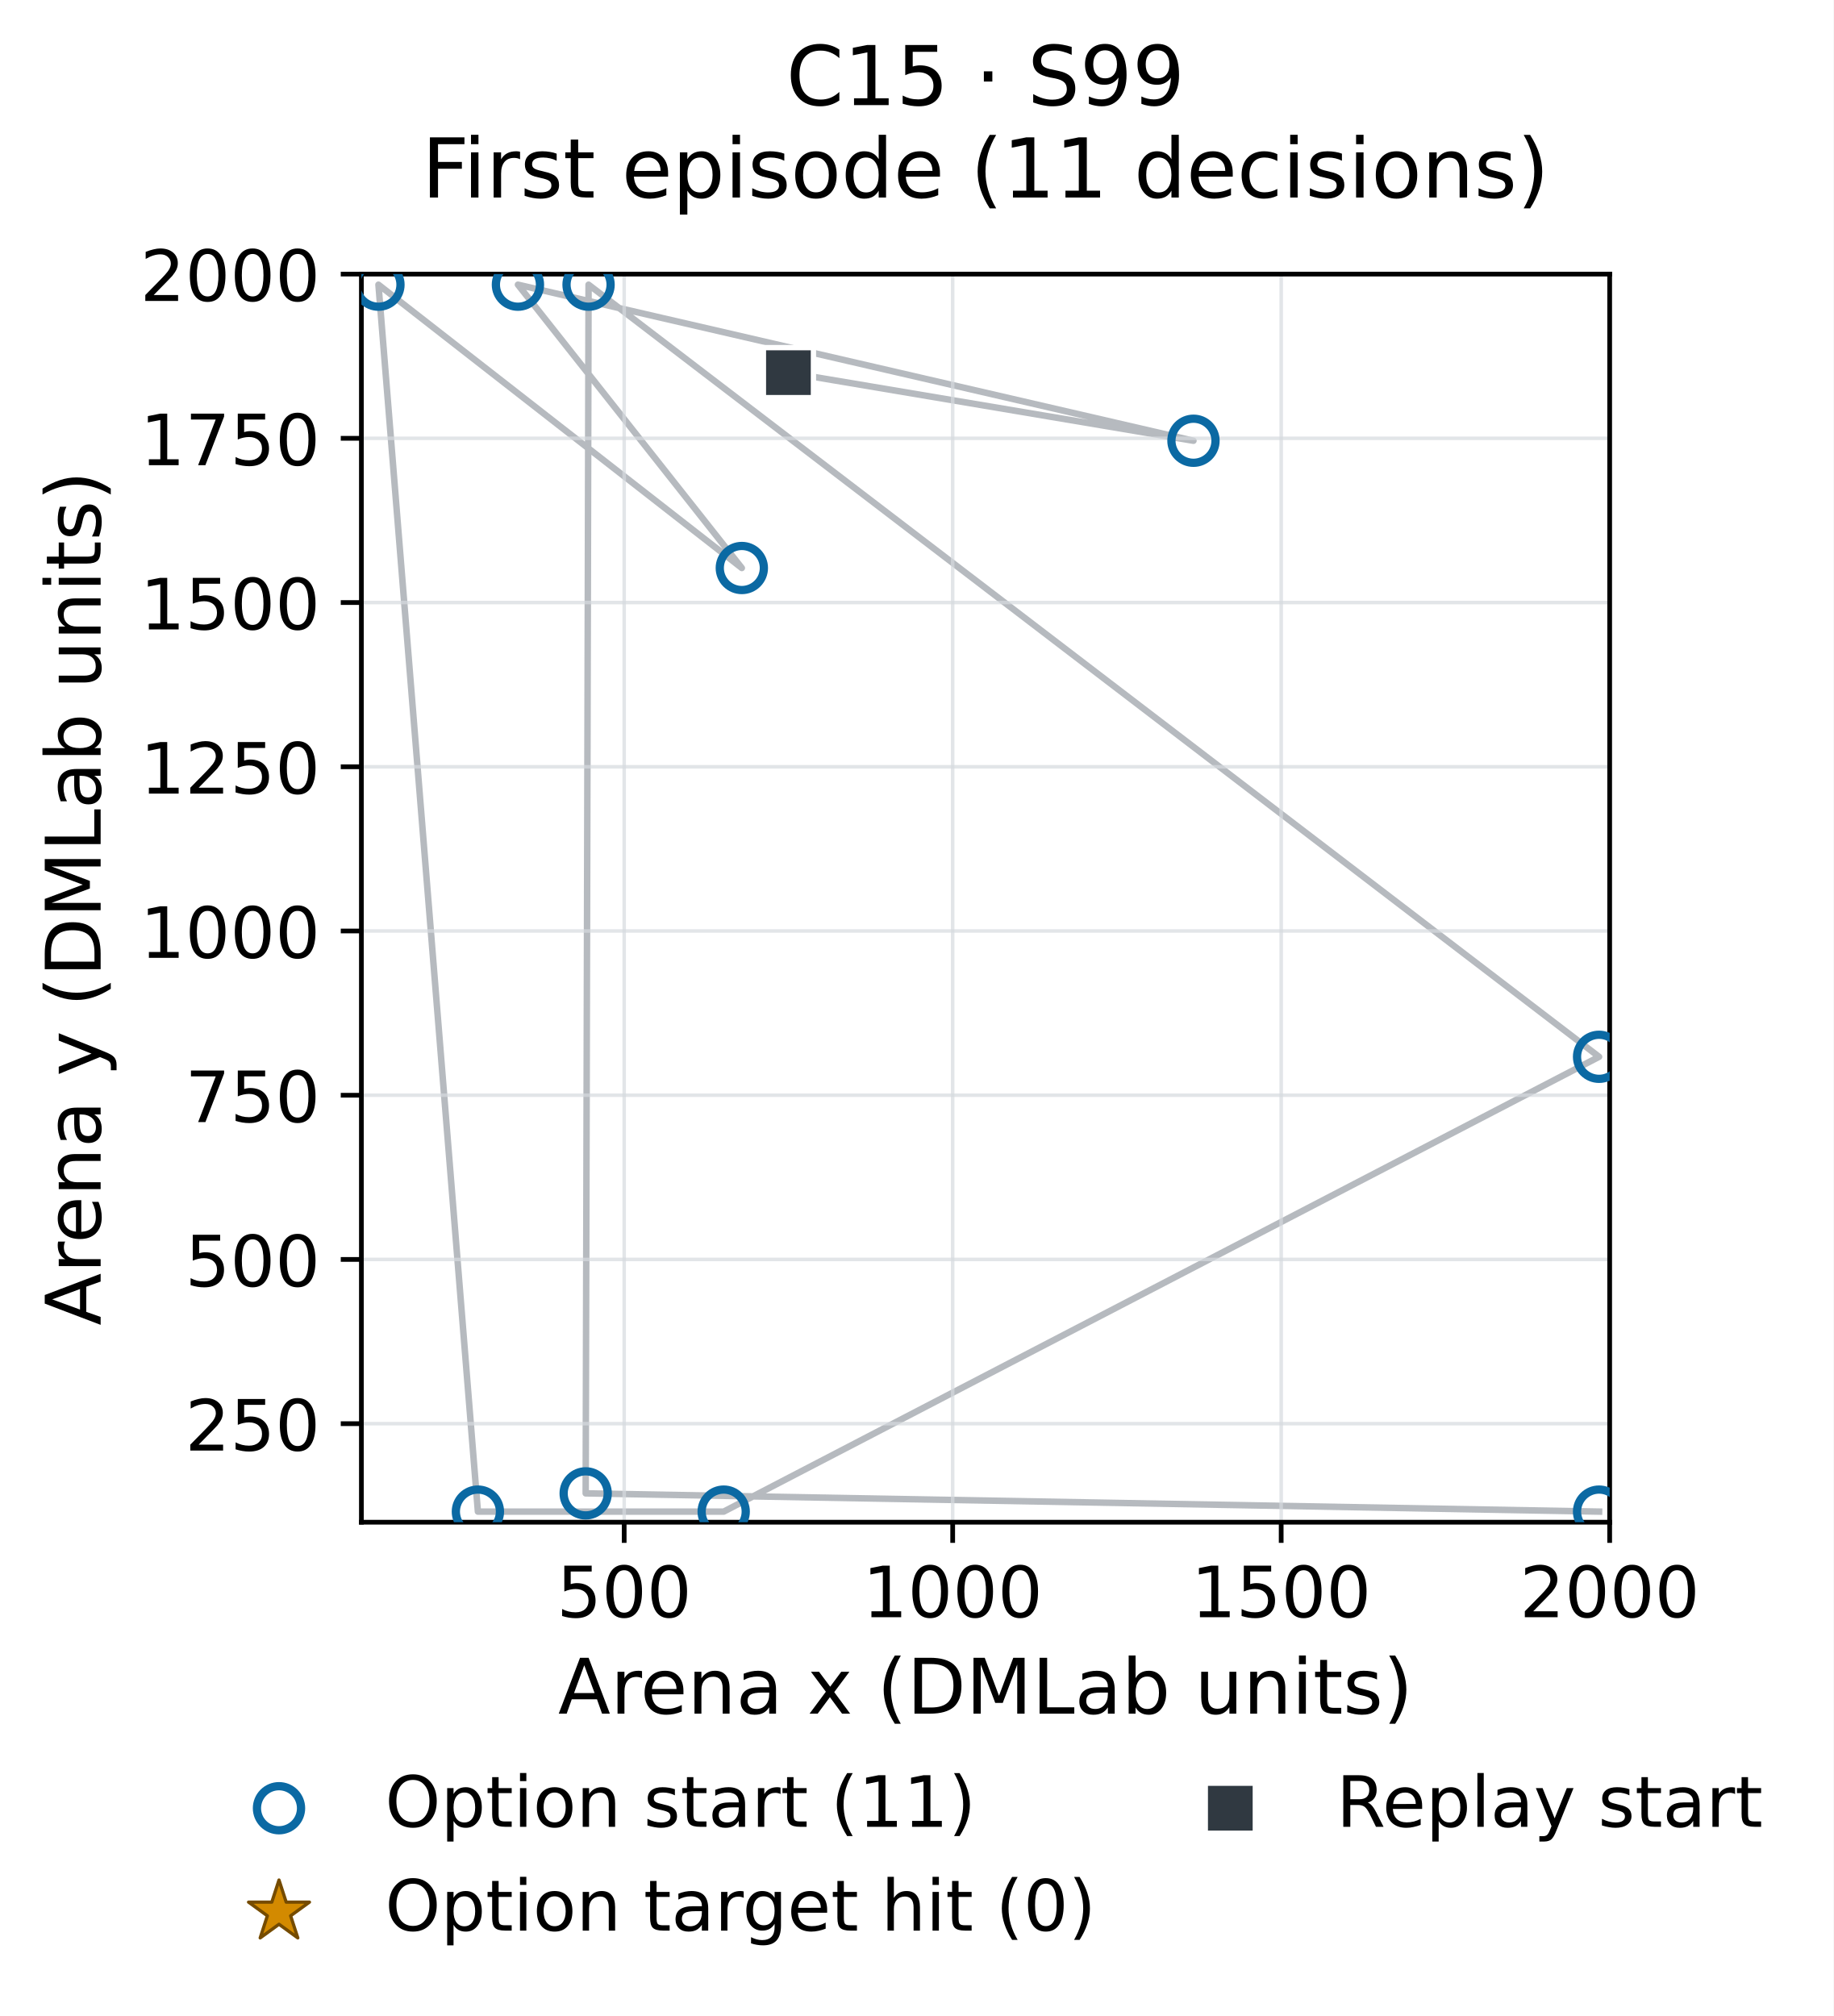
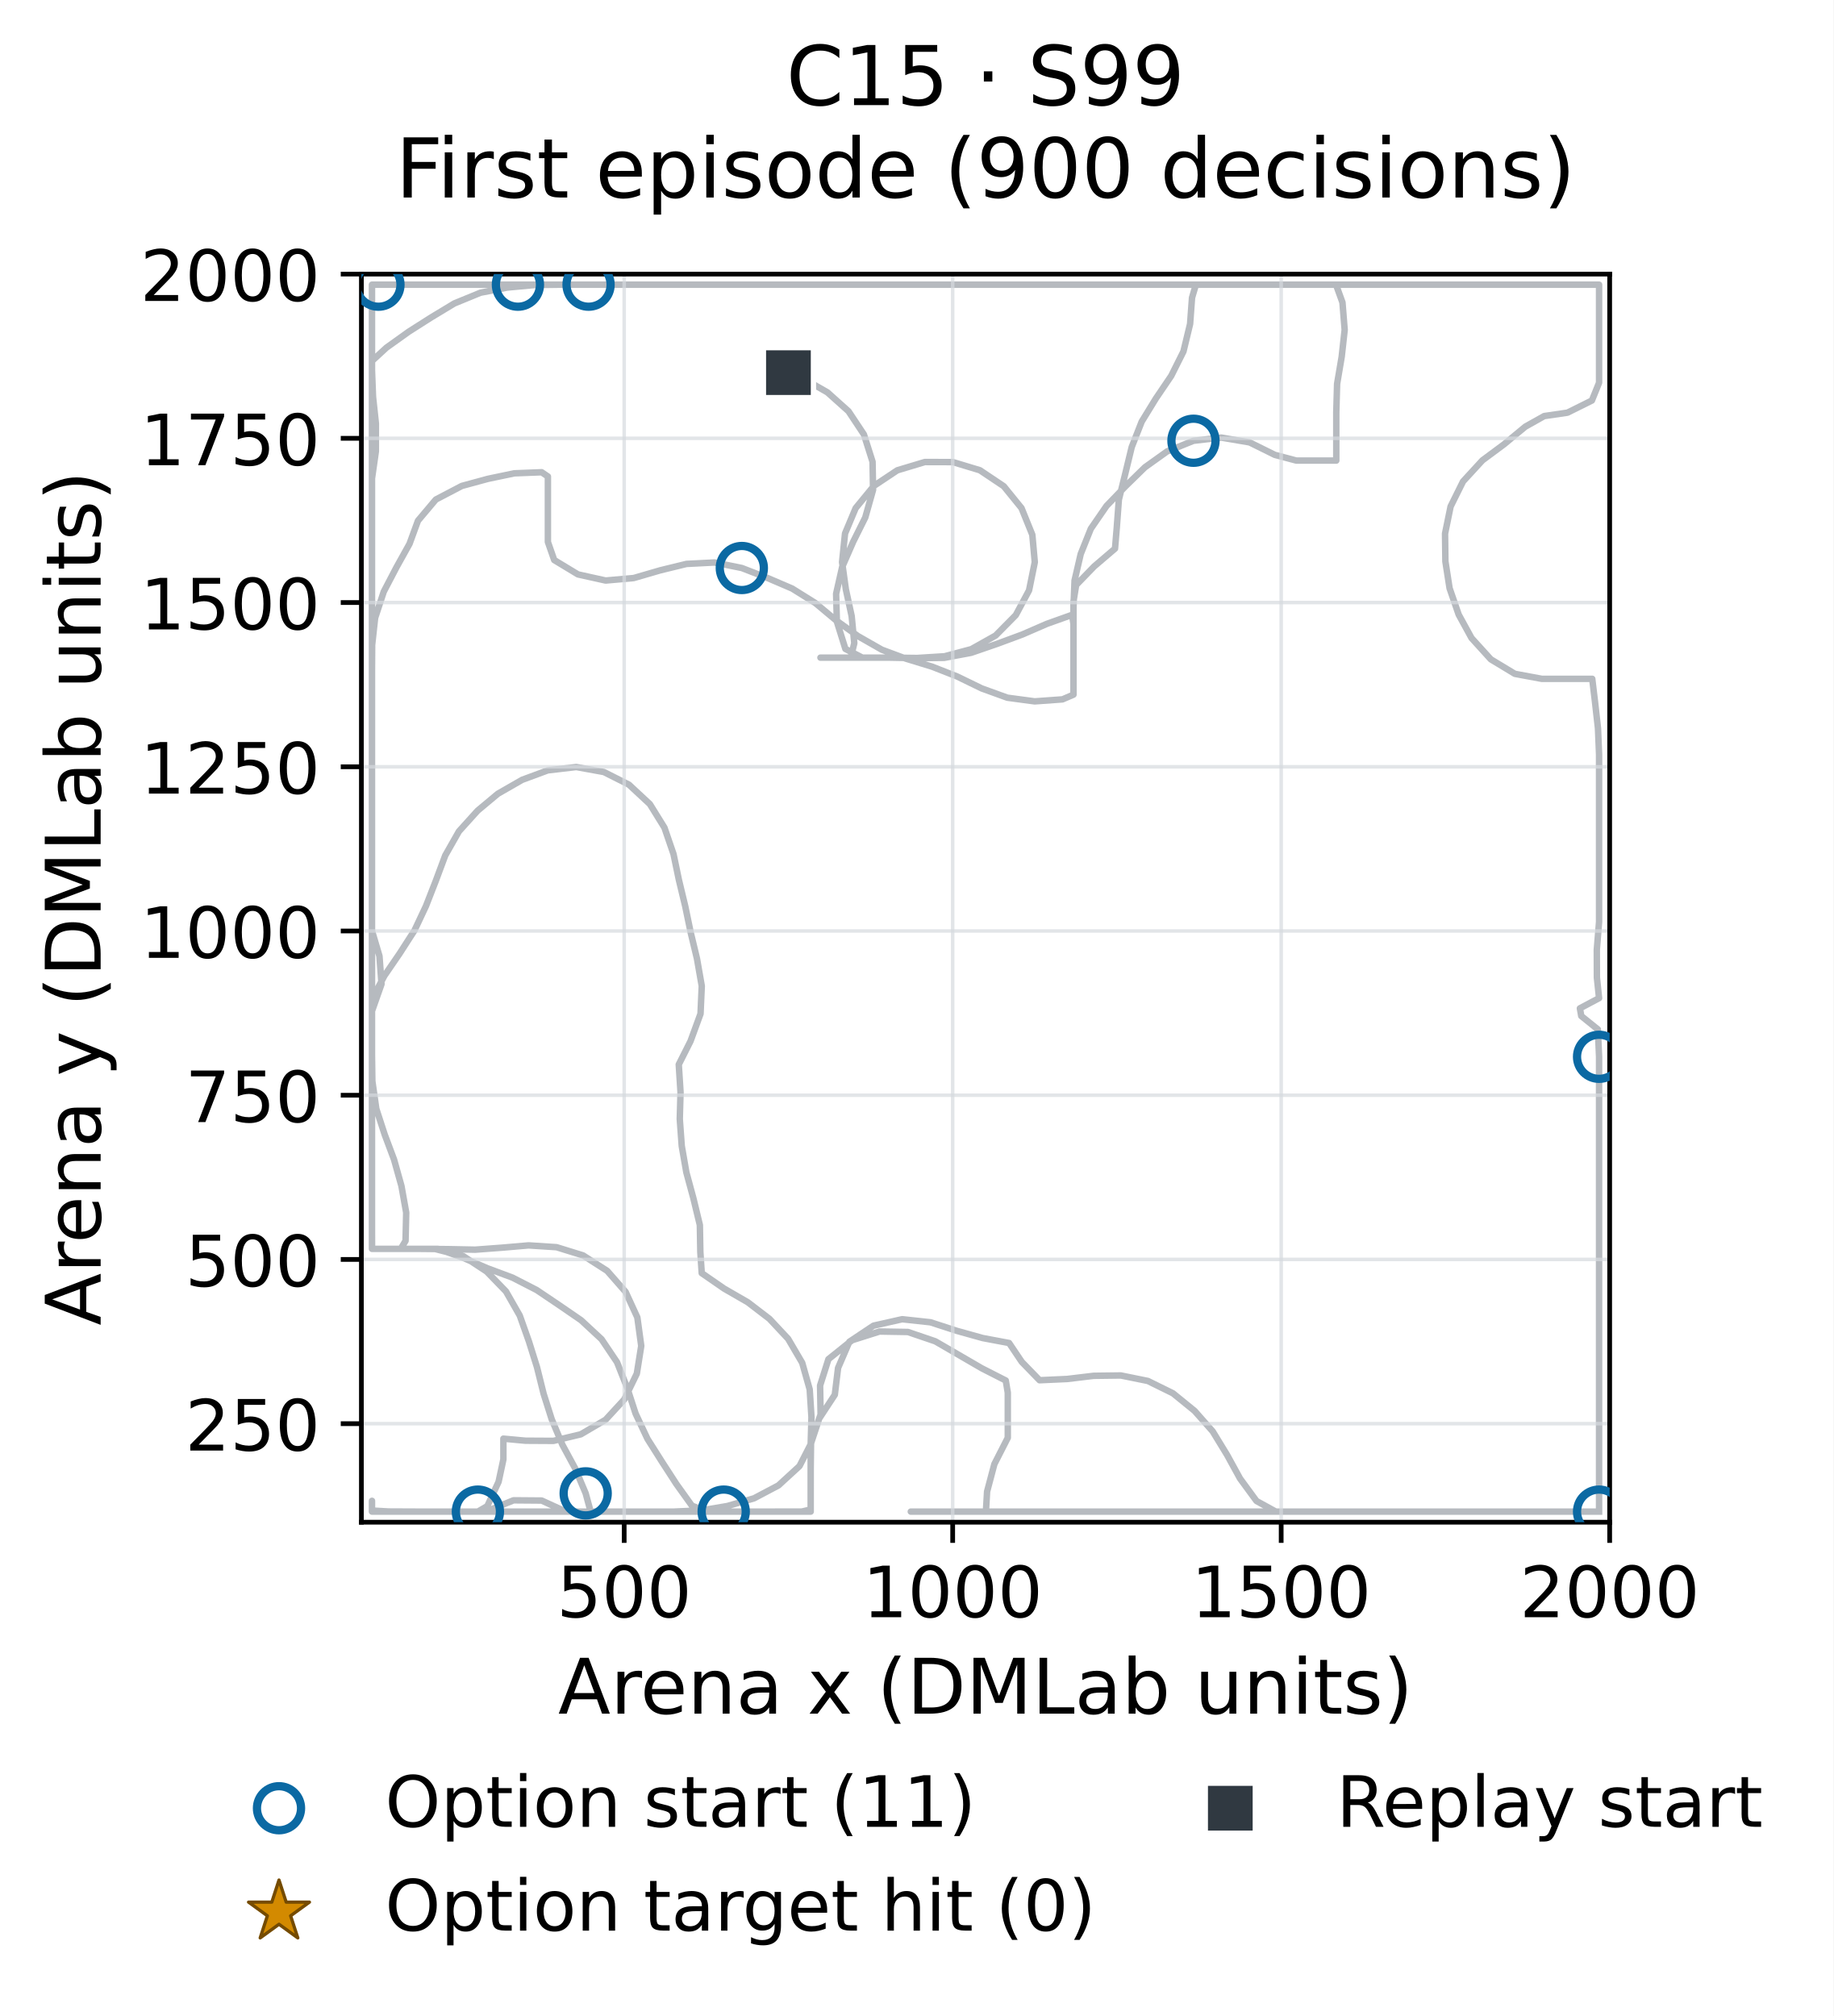
<svg xmlns="http://www.w3.org/2000/svg" xmlns:xlink="http://www.w3.org/1999/xlink" width="311.113pt" height="342.125pt" viewBox="0 0 311.113 342.125" version="1.1">
  <defs>
    <style type="text/css">*{stroke-linejoin: round; stroke-linecap: butt}</style>
  </defs>
  <g id="figure_1">
    <g id="patch_1">
      <path d="M 0 342.125 L 311.113 342.125 L 311.113 0 L 0 0 z " style="fill: #ffffff" />
    </g>
    <g id="axes_1">
      <g id="patch_2">
        <path d="M 61.322 258.326 L 273.132 258.326 L 273.132 46.515 L 61.322 46.515 z " style="fill: #ffffff" />
      </g>
      <g id="line2d_1">
-         <path d="M 133.783 63.237 L 202.511 74.798 L 87.884 48.312 L 125.875 96.393 L 64.215 48.312 L 81.091 256.528 L 122.798 256.528 L 271.335 179.344 L 99.869 48.312 L 99.38 253.431 L 271.335 256.528 " clip-path="url(#pdb0f85a950)" style="fill: none; stroke: #606973; stroke-opacity: 0.46; stroke-width: 1.1; stroke-linecap: square" />
+         <path d="M 133.783 63.237 L 136.246 64.197 L 140.412 66.594 L 143.974 69.789 L 146.588 73.729 L 148.058 78.367 L 148.143 83.127 L 146.82 87.821 L 144.781 91.917 L 142.904 96.214 L 141.874 100.766 L 142.001 105.484 L 143.448 110.124 L 146.33 111.605 L 151.049 111.605 L 155.601 111.663 L 160.292 111.371 L 164.814 110.166 L 168.941 107.85 L 172.36 104.39 L 174.612 100.191 L 175.586 95.405 L 175.167 90.757 L 173.332 86.224 L 170.321 82.516 L 166.265 79.799 L 161.701 78.42 L 156.93 78.407 L 152.254 79.814 L 148.286 82.459 L 145.189 86.234 L 143.387 90.534 L 142.885 95.399 L 143.523 99.999 L 144.511 104.545 L 144.957 109.141 L 144.361 111.605 L 142.523 111.605 L 140.674 111.605 L 139.223 111.605 L 139.216 111.605 L 140.209 111.605 L 142.358 111.605 L 146.027 111.605 L 150.945 111.605 L 155.533 111.693 L 160.209 111.641 L 164.79 110.78 L 169.203 109.26 L 173.471 107.679 L 177.639 105.868 L 181.919 104.34 L 182.151 105.885 L 182.151 107.346 L 182.151 107.044 L 182.151 105.912 L 182.151 103.074 L 182.333 98.521 L 183.376 94.023 L 185.094 89.729 L 187.762 85.855 L 190.931 82.567 L 194.265 79.309 L 198.041 76.606 L 202.511 74.798 L 207.226 74.258 L 212.032 75.075 L 216.307 77.19 L 219.968 78.161 L 222.83 78.161 L 224.127 78.161 L 224.113 78.161 L 224.333 78.161 L 225.367 78.161 L 226.743 78.161 L 226.743 78.161 L 226.743 78.161 L 226.743 78.161 L 226.743 78.161 L 226.743 78.06 L 226.743 77.202 L 226.743 74.525 L 226.743 69.992 L 226.882 65.146 L 227.662 60.534 L 228.167 55.979 L 227.791 51.325 L 226.699 48.312 L 225.312 48.312 L 222.566 48.312 L 218.835 48.312 L 215.464 48.312 L 212.868 48.312 L 209.667 48.312 L 205.341 48.312 L 200.85 48.312 L 196.804 48.312 L 192.986 48.312 L 188.343 48.312 L 183.708 48.312 L 179.924 48.312 L 177.146 48.312 L 174.462 48.312 L 175.513 48.312 L 176.683 48.312 L 175.181 48.312 L 171.631 48.312 L 166.545 48.312 L 161.486 48.312 L 156.587 48.312 L 151.759 48.312 L 146.701 48.312 L 141.799 48.312 L 136.975 48.312 L 131.8 48.312 L 126.486 48.312 L 121.441 48.312 L 117.55 48.312 L 115.346 48.312 L 114.926 48.312 L 114.9 48.312 L 114.412 48.312 L 112.363 48.312 L 108.336 48.312 L 103.312 48.312 L 98.522 48.312 L 96.074 48.312 L 92.903 48.312 L 87.884 48.312 L 83.01 48.312 L 79.107 48.312 L 76.951 48.312 L 76.854 48.312 L 77.837 48.312 L 78.293 48.312 L 77.837 48.312 L 75.831 48.312 L 71.822 48.312 L 66.797 48.312 L 63.119 48.312 L 63.119 48.312 L 63.119 48.312 L 64.237 48.312 L 63.119 48.312 L 63.119 48.322 L 63.119 48.552 L 63.119 49.991 L 63.119 53.078 L 63.119 57.369 L 63.119 62.26 L 63.119 66.957 L 63.119 71.568 L 63.119 76.291 L 63.119 80.881 L 63.119 85.413 L 63.119 90.132 L 63.119 95.118 L 63.119 100.596 L 63.119 105.34 L 63.119 108.796 L 63.119 110.7 L 63.119 111.397 L 63.119 111.354 L 63.119 111.58 L 63.119 112.66 L 63.119 114.877 L 63.119 118.692 L 63.119 123.502 L 63.119 128.486 L 63.119 133.554 L 63.119 138.537 L 63.119 143.948 L 63.119 148.785 L 63.119 153.891 L 63.119 159.182 L 63.119 164.595 L 63.119 169.964 L 63.119 174.735 L 63.119 178.545 L 63.119 181.37 L 63.119 182.691 L 63.119 182.49 L 63.119 182.015 L 63.119 181.324 L 63.119 180.383 L 63.119 178.882 L 63.119 175.96 L 63.119 171.582 L 64.738 166.992 L 64.389 162.261 L 63.119 157.974 L 63.119 153.276 L 63.119 148.526 L 63.119 143.286 L 63.119 137.914 L 63.119 133.197 L 63.119 128.507 L 63.119 123.758 L 63.119 118.7 L 63.119 113.986 L 63.145 109.443 L 63.648 104.864 L 65.115 100.41 L 67.276 96.269 L 69.489 92.292 L 70.921 88.37 L 73.953 84.773 L 78.364 82.465 L 82.797 81.26 L 87.262 80.325 L 91.912 80.143 L 92.968 80.863 L 92.968 82.703 L 92.968 85.56 L 92.968 88.001 L 92.968 89.642 L 92.968 91.977 L 94.041 95.043 L 98.066 97.477 L 102.761 98.519 L 107.531 98.097 L 112.034 96.785 L 116.481 95.7 L 121.248 95.459 L 125.875 96.393 L 130.234 98.085 L 134.419 99.881 L 138.357 102.342 L 141.851 105.267 L 145.581 107.948 L 149.627 110.255 L 153.642 111.751 L 158.154 113.134 L 162.406 114.8 L 166.591 116.833 L 170.925 118.402 L 175.57 119.026 L 180.282 118.686 L 182.151 117.882 L 182.151 116.253 L 182.151 113.157 L 182.151 108.854 L 182.151 104.974 L 182.151 102.054 L 182.6 99.286 L 185.661 96.125 L 189.198 93.102 L 189.5 89.497 L 189.85 84.796 L 190.938 80.382 L 192.036 75.86 L 193.729 71.547 L 196.13 67.63 L 198.741 63.779 L 200.81 59.644 L 201.939 54.971 L 202.265 50.526 L 202.92 48.312 L 204.294 48.312 L 205.112 48.312 L 204.657 48.312 L 206.406 48.312 L 207.314 48.312 L 205.972 48.312 L 203.164 48.312 L 199.135 48.312 L 194.284 48.312 L 189.496 48.312 L 184.873 48.312 L 179.935 48.312 L 174.623 48.312 L 169.181 48.312 L 164.212 48.312 L 160.277 48.312 L 158.109 48.312 L 157.714 48.312 L 158.069 48.312 L 159.152 48.312 L 159.696 48.312 L 159.239 48.312 L 157.155 48.312 L 153.453 48.312 L 148.606 48.312 L 143.818 48.312 L 139.268 48.319 L 136.112 48.312 L 132.103 48.312 L 127.163 48.312 L 121.852 48.312 L 116.686 48.312 L 116.024 48.312 L 116.213 48.312 L 116.037 48.312 L 115.579 48.312 L 113.565 48.312 L 109.661 48.312 L 104.782 48.312 L 99.956 48.312 L 94.526 48.312 L 89.21 48.312 L 84.13 48.312 L 79.956 48.312 L 76.525 48.312 L 74.508 48.312 L 74.425 48.312 L 76.105 48.312 L 79.214 48.312 L 82.153 48.312 L 84.393 48.312 L 86.733 48.312 L 88.023 48.312 L 87.675 48.312 L 86.279 48.312 L 84.592 48.312 L 82.003 48.312 L 78.714 48.312 L 74.64 48.312 L 71.225 48.312 L 68.568 48.312 L 65.86 48.312 L 64.215 48.312 L 63.86 48.312 L 63.428 48.312 L 65.302 48.312 L 66.044 48.312 L 63.364 48.312 L 63.119 48.312 L 63.119 48.321 L 63.119 48.312 L 63.119 48.364 L 63.119 48.611 L 63.119 49.974 L 63.119 53.382 L 63.119 58.105 L 63.119 62.802 L 63.295 67.358 L 63.78 71.876 L 63.775 76.595 L 63.119 81.199 L 63.119 86.284 L 63.119 91.389 L 63.119 96.683 L 63.119 102.052 L 63.119 107.325 L 63.119 112.74 L 63.119 117.695 L 63.119 122.8 L 63.119 128.144 L 63.119 133.292 L 63.119 138.104 L 63.119 142.542 L 63.119 146.427 L 63.119 150.878 L 63.119 156.219 L 63.119 161.511 L 63.119 166.58 L 63.119 171.303 L 63.119 176.136 L 63.119 181.128 L 63.119 186.418 L 63.119 191.801 L 63.119 196.572 L 63.119 200.044 L 63.119 201.609 L 63.119 201.501 L 63.119 200.721 L 63.119 198.455 L 63.119 195.402 L 63.119 195.492 L 63.119 195.782 L 63.119 194.975 L 63.119 193.002 L 63.119 191.464 L 63.119 191.424 L 63.119 192.083 L 63.119 192.68 L 63.119 194.399 L 63.119 197.878 L 63.119 202.563 L 63.119 207.548 L 63.119 211.936 L 63.119 211.936 L 63.119 211.936 L 63.171 211.936 L 63.119 211.936 L 63.119 211.936 L 63.119 211.936 L 63.119 211.936 L 63.119 211.936 L 63.119 211.936 L 63.232 211.936 L 64.132 211.936 L 66.857 211.936 L 71.303 211.936 L 76.076 211.985 L 80.622 212.076 L 85.27 211.73 L 89.698 211.348 L 94.436 211.655 L 98.932 213.048 L 103.02 215.662 L 106.158 219.243 L 108.145 223.573 L 108.807 228.406 L 108.057 233.114 L 105.922 237.503 L 102.766 240.933 L 98.554 243.41 L 93.912 244.522 L 89.162 244.495 L 85.415 244.146 L 85.415 244.376 L 85.415 245.456 L 85.415 247.668 L 84.601 251.465 L 82.693 255.592 L 81.091 256.528 L 80.659 256.528 L 81.482 256.528 L 83.956 256.528 L 87.546 256.528 L 92.418 256.528 L 97.588 256.528 L 102.978 256.528 L 107.921 256.528 L 113.213 256.528 L 118.735 256.528 L 124.303 256.528 L 129.822 256.528 L 134.819 256.528 L 137.559 256.528 L 137.559 256.528 L 137.559 256.528 L 137.559 256.528 L 137.559 256.528 L 137.559 256.482 L 137.559 256.005 L 137.559 253.877 L 137.56 249.913 L 137.56 245.034 L 137.691 240.488 L 137.39 235.787 L 136.12 231.28 L 133.727 227.199 L 130.564 223.815 L 126.891 221.002 L 122.854 218.671 L 119.073 216.059 L 118.833 212.447 L 118.753 207.898 L 117.653 203.349 L 116.462 198.96 L 115.68 194.477 L 115.345 189.9 L 115.474 185.353 L 115.173 180.652 L 117.168 176.693 L 118.868 172.038 L 119.077 167.329 L 118.26 162.67 L 117.198 158.252 L 116.273 153.803 L 115.186 149.281 L 114.281 144.937 L 112.744 140.459 L 110.268 136.461 L 106.719 133.158 L 102.472 131.017 L 97.785 130.168 L 92.943 130.732 L 88.593 132.342 L 84.481 134.703 L 81.036 137.58 L 77.872 141.086 L 75.554 145.168 L 73.923 149.545 L 72.274 153.769 L 70.327 157.908 L 67.794 161.843 L 65.224 165.594 L 63.119 169.578 L 63.119 174.166 L 63.119 178.935 L 63.18 183.478 L 63.849 188.162 L 65.269 192.526 L 66.862 196.784 L 68.118 201.269 L 68.926 205.788 L 68.814 210.574 L 68.001 211.936 L 67.438 211.936 L 67.418 211.936 L 67.917 211.936 L 69.457 211.936 L 71.303 211.936 L 74.303 211.936 L 78.422 213.392 L 82.7 215.229 L 86.958 216.816 L 91.067 218.924 L 94.843 221.467 L 98.594 224.041 L 102.071 227.268 L 104.698 231.174 L 106.442 235.571 L 107.848 239.891 L 109.859 244.171 L 112.291 248.017 L 114.762 251.836 L 117.408 255.529 L 120.006 256.528 L 122.798 256.528 L 124.515 256.528 L 124.495 256.528 L 123.567 256.528 L 122.462 256.528 L 120.785 256.528 L 119.846 256.528 L 119.974 256.528 L 120.473 256.528 L 122.631 256.528 L 126.633 256.528 L 131.509 256.528 L 136.056 256.519 L 137.559 256.174 L 137.559 255.319 L 137.559 254.511 L 137.559 252.578 L 137.559 249.204 L 137.618 244.733 L 139.242 240.046 L 139.154 235.132 L 140.568 230.663 L 144.59 227.438 L 149.239 225.965 L 154.06 226.045 L 158.706 227.627 L 162.575 229.87 L 166.585 232.201 L 170.659 234.277 L 171.003 236.348 L 171.003 239.477 L 171.003 243.998 L 168.726 248.467 L 167.49 253.128 L 167.292 256.528 L 167.212 256.528 L 166.878 256.528 L 165.494 256.528 L 163.502 256.528 L 161.708 256.528 L 159.663 256.528 L 157.789 256.528 L 155.719 256.528 L 154.547 256.528 L 154.978 256.528 L 157.105 256.528 L 160.595 256.528 L 164.541 256.528 L 169.095 256.528 L 174.036 256.528 L 179.332 256.528 L 184.107 256.528 L 189.028 256.528 L 194.327 256.528 L 199.401 256.528 L 203.674 256.528 L 207.77 256.528 L 212.255 256.528 L 215.909 256.528 L 218.78 256.528 L 222.127 256.528 L 226.763 256.528 L 231.533 256.528 L 236.344 256.528 L 241.642 256.528 L 246.971 256.528 L 252.4 256.528 L 257.704 256.528 L 262.84 256.528 L 267.358 256.528 L 271.335 256.528 L 271.335 256.528 L 271.335 256.528 L 271.335 256.528 L 271.335 256.528 L 271.335 256.528 L 271.335 256.517 L 271.335 256.259 L 271.335 254.776 L 271.335 251.269 L 271.335 246.525 L 271.335 241.562 L 271.335 236.633 L 271.335 231.67 L 271.335 226.628 L 271.335 221.664 L 271.335 216.621 L 271.335 211.652 L 271.335 206.174 L 271.335 201.393 L 271.335 197.312 L 271.335 192.73 L 271.335 187.496 L 271.335 185.576 L 271.335 183.442 L 271.335 181.885 L 271.335 179.344 L 271.127 174.69 L 268.312 172.421 L 268.081 171.121 L 271.334 169.391 L 270.964 165.899 L 270.949 161.186 L 271.335 156.456 L 271.335 151.103 L 271.335 146.377 L 271.335 142.335 L 271.335 137.661 L 271.335 132.741 L 271.335 128.05 L 271.15 123.599 L 270.628 118.976 L 270.173 115.2 L 268.847 115.2 L 265.835 115.2 L 261.608 115.2 L 257.04 114.351 L 252.968 111.89 L 249.689 108.277 L 247.512 104.302 L 245.965 99.818 L 245.257 95.278 L 245.197 90.556 L 246.14 85.957 L 248.246 81.711 L 251.54 78.124 L 255.212 75.397 L 258.824 72.406 L 262.024 70.608 L 265.967 70.032 L 270.116 67.969 L 271.335 64.953 L 271.335 60.375 L 271.335 55.966 L 271.335 52.612 L 271.335 50.365 L 271.335 48.312 L 271.335 48.312 L 271.335 48.312 L 271.335 48.312 L 271.335 48.312 L 271.335 48.312 L 271.335 48.312 L 271.335 48.312 L 271.335 48.312 L 271.335 48.312 L 271.335 48.312 L 271.217 48.312 L 270.284 48.312 L 267.502 48.312 L 262.901 48.312 L 257.758 48.312 L 252.51 48.312 L 247.667 48.312 L 242.904 48.312 L 238.219 48.312 L 233.076 48.312 L 227.786 48.312 L 223.35 48.312 L 219.706 48.312 L 216.228 48.312 L 213.347 48.312 L 211.268 48.312 L 209.958 48.312 L 208.368 48.312 L 206.497 48.312 L 204.195 48.312 L 200.723 48.312 L 195.88 48.312 L 191.227 48.312 L 186.433 48.312 L 181.287 48.312 L 175.893 48.312 L 171.473 48.312 L 168.564 48.312 L 166.829 48.312 L 165.385 48.312 L 164.496 48.312 L 162.925 48.312 L 159.701 48.312 L 155.073 48.312 L 150.419 48.312 L 145.758 48.312 L 141.206 48.312 L 136.412 48.312 L 131.681 48.312 L 126.416 48.312 L 121.139 48.312 L 116.307 48.312 L 112.22 48.312 L 108.813 48.312 L 104.748 48.312 L 99.869 48.312 L 95.106 48.312 L 90.67 48.37 L 86.033 48.803 L 81.526 49.674 L 77.098 51.492 L 73.194 53.849 L 69.353 56.292 L 65.572 59 L 63.119 61.262 L 63.119 62.748 L 63.119 62.868 L 63.119 62.566 L 63.119 60.921 L 63.119 57.356 L 63.119 52.417 L 63.119 48.312 L 63.119 48.312 L 63.199 48.312 L 63.119 48.366 L 63.119 48.88 L 63.119 50.722 L 63.119 53.469 L 63.119 53.101 L 63.119 53.16 L 63.119 56.21 L 63.119 61.108 L 63.119 66.287 L 63.119 71.164 L 63.119 75.967 L 63.119 81.261 L 63.119 86.344 L 63.119 90.627 L 63.119 94.221 L 63.119 96.323 L 63.119 96.497 L 63.119 94.971 L 63.119 91.6 L 63.119 87.429 L 63.119 83.153 L 63.119 79.818 L 63.119 78.111 L 63.119 78.375 L 63.119 80.404 L 63.119 84.237 L 63.119 89.005 L 63.119 94.432 L 63.119 99.738 L 63.119 105.035 L 63.119 110.392 L 63.119 115.737 L 63.119 121.146 L 63.119 126.442 L 63.119 131.867 L 63.119 137.161 L 63.119 142.352 L 63.119 146.626 L 63.119 150.474 L 63.119 153.881 L 63.119 156.18 L 63.119 158.042 L 63.119 159.959 L 63.119 159.103 L 63.119 158.635 L 63.119 156.868 L 63.119 156.305 L 63.119 159.115 L 63.119 163.817 L 63.119 168.318 L 63.119 173.231 L 63.119 178.524 L 63.119 184.002 L 63.119 189.057 L 63.119 193.608 L 63.119 198.606 L 63.119 203.769 L 63.119 208.646 L 63.13 211.936 L 63.4 211.936 L 64.183 211.936 L 64.338 211.936 L 64.306 211.936 L 64.575 211.936 L 66.13 211.936 L 69.334 211.936 L 73.736 211.936 L 78.621 213.183 L 82.596 215.797 L 85.851 219.155 L 88.194 223.262 L 89.756 227.672 L 91.117 232.016 L 92.24 236.53 L 93.615 240.861 L 95.431 245.188 L 97.593 249.188 L 99.38 253.431 L 100.221 256.528 L 99.652 256.528 L 97.621 256.528 L 94.442 256.528 L 89.802 256.528 L 84.825 256.528 L 79.977 256.528 L 75.203 256.528 L 70.466 256.528 L 65.922 256.509 L 63.119 256.345 L 63.119 256.026 L 63.119 255.066 L 63.119 254.699 L 63.119 255.213 L 63.119 256.528 L 63.119 256.528 L 63.119 256.528 L 63.119 256.528 L 63.119 256.528 L 63.119 256.528 L 63.119 256.528 L 63.119 256.528 L 63.119 256.528 L 63.119 256.528 L 63.119 256.528 L 63.119 256.528 L 63.119 256.528 L 63.132 256.528 L 63.402 256.528 L 64.91 256.528 L 68.169 256.528 L 72.467 256.528 L 77.466 256.528 L 82.424 256.528 L 87.133 254.611 L 91.911 254.649 L 96.011 256.528 L 95.942 256.528 L 95.744 256.528 L 97.859 256.528 L 100.747 256.528 L 104.814 256.528 L 109.79 256.528 L 114.37 256.528 L 119.037 256.319 L 123.43 255.578 L 127.95 254.271 L 132.089 252.082 L 135.657 248.808 L 137.559 245.098 L 139.012 240.72 L 141.651 236.696 L 142.204 232.15 L 144.119 227.706 L 148.211 224.975 L 153.087 223.878 L 157.883 224.398 L 162.349 225.847 L 166.755 227.077 L 171.224 227.914 L 173.374 231.114 L 176.397 234.232 L 181.064 234.022 L 185.575 233.481 L 190.184 233.422 L 194.779 234.357 L 199.028 236.448 L 202.705 239.44 L 205.771 242.907 L 208.22 246.92 L 210.406 250.905 L 213.207 254.728 L 216.478 256.528 L 220.478 256.528 L 224.605 256.528 L 227.79 256.528 L 229.729 256.528 L 228.171 256.528 L 226.535 256.528 L 226.804 256.528 L 227.113 256.528 L 228.649 256.528 L 232.096 256.528 L 236.835 256.528 L 241.415 256.528 L 246.122 256.528 L 251.074 256.528 L 256.55 256.528 L 261.645 256.528 L 266.892 256.528 L 271.335 256.528 L 271.335 256.528 L 271.335 256.528 L 271.335 256.528 L 271.335 256.528 L 271.335 256.528 L 271.335 256.528 L 271.335 256.528 " clip-path="url(#pa8c54d5ec1)" style="fill: none; stroke: #606973; stroke-opacity: 0.46; stroke-width: 1.1; stroke-linecap: square" />
      </g>
      <g id="matplotlib.axis_1">
        <g id="xtick_1">
          <g id="line2d_2">
-             <path d="M 105.913 258.326 L 105.913 46.515 " clip-path="url(#pdb0f85a950)" style="fill: none; stroke: #d6dade; stroke-opacity: 0.7; stroke-width: 0.6; stroke-linecap: square" />
+             <path d="M 105.913 258.326 L 105.913 46.515 " clip-path="url(#pa8c54d5ec1)" style="fill: none; stroke: #d6dade; stroke-opacity: 0.7; stroke-width: 0.6; stroke-linecap: square" />
          </g>
          <g id="line2d_3">
            <defs>
-               <path id="m94ff7b8ac0" d="M 0 0 L 0 3.5 " style="stroke: #000000; stroke-width: 0.8" />
+               <path id="mad6ce3808f" d="M 0 0 L 0 3.5 " style="stroke: #000000; stroke-width: 0.8" />
            </defs>
            <g>
-               <use xlink:href="#m94ff7b8ac0" x="105.913" y="258.326" style="stroke: #000000; stroke-width: 0.8" />
+               <use xlink:href="#mad6ce3808f" x="105.913" y="258.326" style="stroke: #000000; stroke-width: 0.8" />
            </g>
          </g>
          <g id="text_1">
            <text style="font-size: 12px; font-family: 'DejaVu Sans'; text-anchor: middle" x="105.913" y="274.444" transform="rotate(-0 105.9133 274.4437)">500</text>
          </g>
        </g>
        <g id="xtick_2">
          <g id="line2d_4">
-             <path d="M 161.653 258.326 L 161.653 46.515 " clip-path="url(#pdb0f85a950)" style="fill: none; stroke: #d6dade; stroke-opacity: 0.7; stroke-width: 0.6; stroke-linecap: square" />
+             <path d="M 161.653 258.326 L 161.653 46.515 " clip-path="url(#pa8c54d5ec1)" style="fill: none; stroke: #d6dade; stroke-opacity: 0.7; stroke-width: 0.6; stroke-linecap: square" />
          </g>
          <g id="line2d_5">
            <g>
-               <use xlink:href="#m94ff7b8ac0" x="161.653" y="258.326" style="stroke: #000000; stroke-width: 0.8" />
+               <use xlink:href="#mad6ce3808f" x="161.653" y="258.326" style="stroke: #000000; stroke-width: 0.8" />
            </g>
          </g>
          <g id="text_2">
            <text style="font-size: 12px; font-family: 'DejaVu Sans'; text-anchor: middle" x="161.653" y="274.444" transform="rotate(-0 161.653 274.4437)">1000</text>
          </g>
        </g>
        <g id="xtick_3">
          <g id="line2d_6">
-             <path d="M 217.393 258.326 L 217.393 46.515 " clip-path="url(#pdb0f85a950)" style="fill: none; stroke: #d6dade; stroke-opacity: 0.7; stroke-width: 0.6; stroke-linecap: square" />
+             <path d="M 217.393 258.326 L 217.393 46.515 " clip-path="url(#pa8c54d5ec1)" style="fill: none; stroke: #d6dade; stroke-opacity: 0.7; stroke-width: 0.6; stroke-linecap: square" />
          </g>
          <g id="line2d_7">
            <g>
-               <use xlink:href="#m94ff7b8ac0" x="217.393" y="258.326" style="stroke: #000000; stroke-width: 0.8" />
+               <use xlink:href="#mad6ce3808f" x="217.393" y="258.326" style="stroke: #000000; stroke-width: 0.8" />
            </g>
          </g>
          <g id="text_3">
            <text style="font-size: 12px; font-family: 'DejaVu Sans'; text-anchor: middle" x="217.393" y="274.444" transform="rotate(-0 217.3927 274.4437)">1500</text>
          </g>
        </g>
        <g id="xtick_4">
          <g id="line2d_8">
-             <path d="M 273.132 258.326 L 273.132 46.515 " clip-path="url(#pdb0f85a950)" style="fill: none; stroke: #d6dade; stroke-opacity: 0.7; stroke-width: 0.6; stroke-linecap: square" />
+             <path d="M 273.132 258.326 L 273.132 46.515 " clip-path="url(#pa8c54d5ec1)" style="fill: none; stroke: #d6dade; stroke-opacity: 0.7; stroke-width: 0.6; stroke-linecap: square" />
          </g>
          <g id="line2d_9">
            <g>
-               <use xlink:href="#m94ff7b8ac0" x="273.132" y="258.326" style="stroke: #000000; stroke-width: 0.8" />
+               <use xlink:href="#mad6ce3808f" x="273.132" y="258.326" style="stroke: #000000; stroke-width: 0.8" />
            </g>
          </g>
          <g id="text_4">
            <text style="font-size: 12px; font-family: 'DejaVu Sans'; text-anchor: middle" x="273.132" y="274.444" transform="rotate(-0 273.1324 274.4437)">2000</text>
          </g>
        </g>
        <g id="text_5">
          <text style="font-size: 13px; font-family: 'DejaVu Sans'; text-anchor: middle" x="167.227" y="290.817" transform="rotate(-0 167.227 290.8173)">Arena x (DMLab units)</text>
        </g>
      </g>
      <g id="matplotlib.axis_2">
        <g id="ytick_1">
          <g id="line2d_10">
-             <path d="M 61.322 241.604 L 273.132 241.604 " clip-path="url(#pdb0f85a950)" style="fill: none; stroke: #d6dade; stroke-opacity: 0.7; stroke-width: 0.6; stroke-linecap: square" />
+             <path d="M 61.322 241.604 L 273.132 241.604 " clip-path="url(#pa8c54d5ec1)" style="fill: none; stroke: #d6dade; stroke-opacity: 0.7; stroke-width: 0.6; stroke-linecap: square" />
          </g>
          <g id="line2d_11">
            <defs>
-               <path id="mc32d8ad4fa" d="M 0 0 L -3.5 0 " style="stroke: #000000; stroke-width: 0.8" />
+               <path id="m7657fbfd5f" d="M 0 0 L -3.5 0 " style="stroke: #000000; stroke-width: 0.8" />
            </defs>
            <g>
-               <use xlink:href="#mc32d8ad4fa" x="61.322" y="241.604" style="stroke: #000000; stroke-width: 0.8" />
+               <use xlink:href="#m7657fbfd5f" x="61.322" y="241.604" style="stroke: #000000; stroke-width: 0.8" />
            </g>
          </g>
          <g id="text_6">
            <text style="font-size: 12px; font-family: 'DejaVu Sans'; text-anchor: end" x="54.322" y="246.163" transform="rotate(-0 54.32156 246.1628)">250</text>
          </g>
        </g>
        <g id="ytick_2">
          <g id="line2d_12">
-             <path d="M 61.322 213.734 L 273.132 213.734 " clip-path="url(#pdb0f85a950)" style="fill: none; stroke: #d6dade; stroke-opacity: 0.7; stroke-width: 0.6; stroke-linecap: square" />
+             <path d="M 61.322 213.734 L 273.132 213.734 " clip-path="url(#pa8c54d5ec1)" style="fill: none; stroke: #d6dade; stroke-opacity: 0.7; stroke-width: 0.6; stroke-linecap: square" />
          </g>
          <g id="line2d_13">
            <g>
-               <use xlink:href="#mc32d8ad4fa" x="61.322" y="213.734" style="stroke: #000000; stroke-width: 0.8" />
+               <use xlink:href="#m7657fbfd5f" x="61.322" y="213.734" style="stroke: #000000; stroke-width: 0.8" />
            </g>
          </g>
          <g id="text_7">
            <text style="font-size: 12px; font-family: 'DejaVu Sans'; text-anchor: end" x="54.322" y="218.293" transform="rotate(-0 54.32156 218.2929)">500</text>
          </g>
        </g>
        <g id="ytick_3">
          <g id="line2d_14">
-             <path d="M 61.322 185.864 L 273.132 185.864 " clip-path="url(#pdb0f85a950)" style="fill: none; stroke: #d6dade; stroke-opacity: 0.7; stroke-width: 0.6; stroke-linecap: square" />
+             <path d="M 61.322 185.864 L 273.132 185.864 " clip-path="url(#pa8c54d5ec1)" style="fill: none; stroke: #d6dade; stroke-opacity: 0.7; stroke-width: 0.6; stroke-linecap: square" />
          </g>
          <g id="line2d_15">
            <g>
-               <use xlink:href="#mc32d8ad4fa" x="61.322" y="185.864" style="stroke: #000000; stroke-width: 0.8" />
+               <use xlink:href="#m7657fbfd5f" x="61.322" y="185.864" style="stroke: #000000; stroke-width: 0.8" />
            </g>
          </g>
          <g id="text_8">
            <text style="font-size: 12px; font-family: 'DejaVu Sans'; text-anchor: end" x="54.322" y="190.423" transform="rotate(-0 54.32156 190.4231)">750</text>
          </g>
        </g>
        <g id="ytick_4">
          <g id="line2d_16">
-             <path d="M 61.322 157.994 L 273.132 157.994 " clip-path="url(#pdb0f85a950)" style="fill: none; stroke: #d6dade; stroke-opacity: 0.7; stroke-width: 0.6; stroke-linecap: square" />
+             <path d="M 61.322 157.994 L 273.132 157.994 " clip-path="url(#pa8c54d5ec1)" style="fill: none; stroke: #d6dade; stroke-opacity: 0.7; stroke-width: 0.6; stroke-linecap: square" />
          </g>
          <g id="line2d_17">
            <g>
-               <use xlink:href="#mc32d8ad4fa" x="61.322" y="157.994" style="stroke: #000000; stroke-width: 0.8" />
+               <use xlink:href="#m7657fbfd5f" x="61.322" y="157.994" style="stroke: #000000; stroke-width: 0.8" />
            </g>
          </g>
          <g id="text_9">
            <text style="font-size: 12px; font-family: 'DejaVu Sans'; text-anchor: end" x="54.322" y="162.553" transform="rotate(-0 54.32156 162.5532)">1000</text>
          </g>
        </g>
        <g id="ytick_5">
          <g id="line2d_18">
-             <path d="M 61.322 130.124 L 273.132 130.124 " clip-path="url(#pdb0f85a950)" style="fill: none; stroke: #d6dade; stroke-opacity: 0.7; stroke-width: 0.6; stroke-linecap: square" />
+             <path d="M 61.322 130.124 L 273.132 130.124 " clip-path="url(#pa8c54d5ec1)" style="fill: none; stroke: #d6dade; stroke-opacity: 0.7; stroke-width: 0.6; stroke-linecap: square" />
          </g>
          <g id="line2d_19">
            <g>
-               <use xlink:href="#mc32d8ad4fa" x="61.322" y="130.124" style="stroke: #000000; stroke-width: 0.8" />
+               <use xlink:href="#m7657fbfd5f" x="61.322" y="130.124" style="stroke: #000000; stroke-width: 0.8" />
            </g>
          </g>
          <g id="text_10">
            <text style="font-size: 12px; font-family: 'DejaVu Sans'; text-anchor: end" x="54.322" y="134.683" transform="rotate(-0 54.32156 134.6834)">1250</text>
          </g>
        </g>
        <g id="ytick_6">
          <g id="line2d_20">
-             <path d="M 61.322 102.254 L 273.132 102.254 " clip-path="url(#pdb0f85a950)" style="fill: none; stroke: #d6dade; stroke-opacity: 0.7; stroke-width: 0.6; stroke-linecap: square" />
+             <path d="M 61.322 102.254 L 273.132 102.254 " clip-path="url(#pa8c54d5ec1)" style="fill: none; stroke: #d6dade; stroke-opacity: 0.7; stroke-width: 0.6; stroke-linecap: square" />
          </g>
          <g id="line2d_21">
            <g>
-               <use xlink:href="#mc32d8ad4fa" x="61.322" y="102.254" style="stroke: #000000; stroke-width: 0.8" />
+               <use xlink:href="#m7657fbfd5f" x="61.322" y="102.254" style="stroke: #000000; stroke-width: 0.8" />
            </g>
          </g>
          <g id="text_11">
            <text style="font-size: 12px; font-family: 'DejaVu Sans'; text-anchor: end" x="54.322" y="106.814" transform="rotate(-0 54.32156 106.8135)">1500</text>
          </g>
        </g>
        <g id="ytick_7">
          <g id="line2d_22">
-             <path d="M 61.322 74.385 L 273.132 74.385 " clip-path="url(#pdb0f85a950)" style="fill: none; stroke: #d6dade; stroke-opacity: 0.7; stroke-width: 0.6; stroke-linecap: square" />
+             <path d="M 61.322 74.385 L 273.132 74.385 " clip-path="url(#pa8c54d5ec1)" style="fill: none; stroke: #d6dade; stroke-opacity: 0.7; stroke-width: 0.6; stroke-linecap: square" />
          </g>
          <g id="line2d_23">
            <g>
-               <use xlink:href="#mc32d8ad4fa" x="61.322" y="74.385" style="stroke: #000000; stroke-width: 0.8" />
+               <use xlink:href="#m7657fbfd5f" x="61.322" y="74.385" style="stroke: #000000; stroke-width: 0.8" />
            </g>
          </g>
          <g id="text_12">
            <text style="font-size: 12px; font-family: 'DejaVu Sans'; text-anchor: end" x="54.322" y="78.944" transform="rotate(-0 54.32156 78.94366)">1750</text>
          </g>
        </g>
        <g id="ytick_8">
          <g id="line2d_24">
-             <path d="M 61.322 46.515 L 273.132 46.515 " clip-path="url(#pdb0f85a950)" style="fill: none; stroke: #d6dade; stroke-opacity: 0.7; stroke-width: 0.6; stroke-linecap: square" />
+             <path d="M 61.322 46.515 L 273.132 46.515 " clip-path="url(#pa8c54d5ec1)" style="fill: none; stroke: #d6dade; stroke-opacity: 0.7; stroke-width: 0.6; stroke-linecap: square" />
          </g>
          <g id="line2d_25">
            <g>
-               <use xlink:href="#mc32d8ad4fa" x="61.322" y="46.515" style="stroke: #000000; stroke-width: 0.8" />
+               <use xlink:href="#m7657fbfd5f" x="61.322" y="46.515" style="stroke: #000000; stroke-width: 0.8" />
            </g>
          </g>
          <g id="text_13">
            <text style="font-size: 12px; font-family: 'DejaVu Sans'; text-anchor: end" x="54.322" y="51.074" transform="rotate(-0 54.32156 51.07381)">2000</text>
          </g>
        </g>
        <g id="text_14">
          <text style="font-size: 13px; font-family: 'DejaVu Sans'; text-anchor: middle" x="17.078" y="152.42" transform="rotate(-90 17.07797 152.4202)">Arena y (DMLab units)</text>
        </g>
      </g>
      <g id="patch_3">
        <path d="M 61.322 258.326 L 61.322 46.515 " style="fill: none; stroke: #000000; stroke-width: 0.8; stroke-linejoin: miter; stroke-linecap: square" />
      </g>
      <g id="patch_4">
        <path d="M 273.132 258.326 L 273.132 46.515 " style="fill: none; stroke: #000000; stroke-width: 0.8; stroke-linejoin: miter; stroke-linecap: square" />
      </g>
      <g id="patch_5">
        <path d="M 61.322 258.326 L 273.132 258.326 " style="fill: none; stroke: #000000; stroke-width: 0.8; stroke-linejoin: miter; stroke-linecap: square" />
      </g>
      <g id="patch_6">
        <path d="M 61.322 46.515 L 273.132 46.515 " style="fill: none; stroke: #000000; stroke-width: 0.8; stroke-linejoin: miter; stroke-linecap: square" />
      </g>
      <g id="PathCollection_1">
        <defs>
-           <path id="C0_0_99bfa3b5a7" d="M 0 3.742 C 0.992 3.742 1.944 3.347 2.646 2.646 C 3.347 1.944 3.742 0.992 3.742 -0 C 3.742 -0.992 3.347 -1.944 2.646 -2.646 C 1.944 -3.347 0.992 -3.742 0 -3.742 C -0.992 -3.742 -1.944 -3.347 -2.646 -2.646 C -3.347 -1.944 -3.742 -0.992 -3.742 0 C -3.742 0.992 -3.347 1.944 -2.646 2.646 C -1.944 3.347 -0.992 3.742 0 3.742 z " />
+           <path id="C0_0_c278620245" d="M 0 3.742 C 0.992 3.742 1.944 3.347 2.646 2.646 C 3.347 1.944 3.742 0.992 3.742 -0 C 3.742 -0.992 3.347 -1.944 2.646 -2.646 C 1.944 -3.347 0.992 -3.742 0 -3.742 C -0.992 -3.742 -1.944 -3.347 -2.646 -2.646 C -3.347 -1.944 -3.742 -0.992 -3.742 0 C -3.742 0.992 -3.347 1.944 -2.646 2.646 C -1.944 3.347 -0.992 3.742 0 3.742 z " />
        </defs>
-         <g clip-path="url(#pdb0f85a950)">
-           <use xlink:href="#C0_0_99bfa3b5a7" x="133.783" y="63.237" style="fill: none; stroke: #0b69a3; stroke-width: 1.4" />
-         </g>
-         <g clip-path="url(#pdb0f85a950)">
-           <use xlink:href="#C0_0_99bfa3b5a7" x="202.511" y="74.798" style="fill: none; stroke: #0b69a3; stroke-width: 1.4" />
-         </g>
-         <g clip-path="url(#pdb0f85a950)">
-           <use xlink:href="#C0_0_99bfa3b5a7" x="87.884" y="48.312" style="fill: none; stroke: #0b69a3; stroke-width: 1.4" />
-         </g>
-         <g clip-path="url(#pdb0f85a950)">
-           <use xlink:href="#C0_0_99bfa3b5a7" x="125.875" y="96.393" style="fill: none; stroke: #0b69a3; stroke-width: 1.4" />
-         </g>
-         <g clip-path="url(#pdb0f85a950)">
-           <use xlink:href="#C0_0_99bfa3b5a7" x="64.215" y="48.312" style="fill: none; stroke: #0b69a3; stroke-width: 1.4" />
-         </g>
-         <g clip-path="url(#pdb0f85a950)">
-           <use xlink:href="#C0_0_99bfa3b5a7" x="81.091" y="256.528" style="fill: none; stroke: #0b69a3; stroke-width: 1.4" />
-         </g>
-         <g clip-path="url(#pdb0f85a950)">
-           <use xlink:href="#C0_0_99bfa3b5a7" x="122.798" y="256.528" style="fill: none; stroke: #0b69a3; stroke-width: 1.4" />
-         </g>
-         <g clip-path="url(#pdb0f85a950)">
-           <use xlink:href="#C0_0_99bfa3b5a7" x="271.335" y="179.344" style="fill: none; stroke: #0b69a3; stroke-width: 1.4" />
-         </g>
-         <g clip-path="url(#pdb0f85a950)">
-           <use xlink:href="#C0_0_99bfa3b5a7" x="99.869" y="48.312" style="fill: none; stroke: #0b69a3; stroke-width: 1.4" />
-         </g>
-         <g clip-path="url(#pdb0f85a950)">
-           <use xlink:href="#C0_0_99bfa3b5a7" x="99.38" y="253.431" style="fill: none; stroke: #0b69a3; stroke-width: 1.4" />
-         </g>
-         <g clip-path="url(#pdb0f85a950)">
-           <use xlink:href="#C0_0_99bfa3b5a7" x="271.335" y="256.528" style="fill: none; stroke: #0b69a3; stroke-width: 1.4" />
+         <g clip-path="url(#pa8c54d5ec1)">
+           <use xlink:href="#C0_0_c278620245" x="133.783" y="63.237" style="fill: none; stroke: #0b69a3; stroke-width: 1.4" />
+         </g>
+         <g clip-path="url(#pa8c54d5ec1)">
+           <use xlink:href="#C0_0_c278620245" x="202.511" y="74.798" style="fill: none; stroke: #0b69a3; stroke-width: 1.4" />
+         </g>
+         <g clip-path="url(#pa8c54d5ec1)">
+           <use xlink:href="#C0_0_c278620245" x="87.884" y="48.312" style="fill: none; stroke: #0b69a3; stroke-width: 1.4" />
+         </g>
+         <g clip-path="url(#pa8c54d5ec1)">
+           <use xlink:href="#C0_0_c278620245" x="125.875" y="96.393" style="fill: none; stroke: #0b69a3; stroke-width: 1.4" />
+         </g>
+         <g clip-path="url(#pa8c54d5ec1)">
+           <use xlink:href="#C0_0_c278620245" x="64.215" y="48.312" style="fill: none; stroke: #0b69a3; stroke-width: 1.4" />
+         </g>
+         <g clip-path="url(#pa8c54d5ec1)">
+           <use xlink:href="#C0_0_c278620245" x="81.091" y="256.528" style="fill: none; stroke: #0b69a3; stroke-width: 1.4" />
+         </g>
+         <g clip-path="url(#pa8c54d5ec1)">
+           <use xlink:href="#C0_0_c278620245" x="122.798" y="256.528" style="fill: none; stroke: #0b69a3; stroke-width: 1.4" />
+         </g>
+         <g clip-path="url(#pa8c54d5ec1)">
+           <use xlink:href="#C0_0_c278620245" x="271.335" y="179.344" style="fill: none; stroke: #0b69a3; stroke-width: 1.4" />
+         </g>
+         <g clip-path="url(#pa8c54d5ec1)">
+           <use xlink:href="#C0_0_c278620245" x="99.869" y="48.312" style="fill: none; stroke: #0b69a3; stroke-width: 1.4" />
+         </g>
+         <g clip-path="url(#pa8c54d5ec1)">
+           <use xlink:href="#C0_0_c278620245" x="99.38" y="253.431" style="fill: none; stroke: #0b69a3; stroke-width: 1.4" />
+         </g>
+         <g clip-path="url(#pa8c54d5ec1)">
+           <use xlink:href="#C0_0_c278620245" x="271.335" y="256.528" style="fill: none; stroke: #0b69a3; stroke-width: 1.4" />
        </g>
      </g>
      <g id="text_15">
        <text style="font-size: 14px; font-family: 'DejaVu Sans'" transform="translate(133.4061 17.83781)">C15 · S99</text>
-         <text style="font-size: 14px; font-family: 'DejaVu Sans'" transform="translate(71.57309 33.51475)">First episode (11 decisions)</text>
+         <text style="font-size: 14px; font-family: 'DejaVu Sans'" transform="translate(67.11934 33.51475)">First episode (900 decisions)</text>
      </g>
      <g id="PathCollection_2" />
      <g id="PathCollection_3">
        <defs>
-           <path id="m1d67c766e4" d="M -4.243 4.243 L 4.243 4.243 L 4.243 -4.243 L -4.243 -4.243 z " style="stroke: #ffffff; stroke-width: 0.9" />
+           <path id="me99d2feff4" d="M -4.243 4.243 L 4.243 4.243 L 4.243 -4.243 L -4.243 -4.243 z " style="stroke: #ffffff; stroke-width: 0.9" />
        </defs>
-         <g clip-path="url(#pdb0f85a950)">
-           <use xlink:href="#m1d67c766e4" x="133.783" y="63.237" style="fill: #303941; stroke: #ffffff; stroke-width: 0.9" />
+         <g clip-path="url(#pa8c54d5ec1)">
+           <use xlink:href="#me99d2feff4" x="133.783" y="63.237" style="fill: #303941; stroke: #ffffff; stroke-width: 0.9" />
        </g>
      </g>
      <g id="legend_1">
        <g id="PathCollection_4">
          <path d="M 47.341 310.607 C 48.334 310.607 49.285 310.213 49.987 309.511 C 50.689 308.809 51.083 307.858 51.083 306.865 C 51.083 305.873 50.689 304.921 49.987 304.22 C 49.285 303.518 48.334 303.124 47.341 303.124 C 46.349 303.124 45.397 303.518 44.696 304.22 C 43.994 304.921 43.6 305.873 43.6 306.865 C 43.6 307.858 43.994 308.809 44.696 309.511 C 45.397 310.213 46.349 310.607 47.341 310.607 L 47.341 310.607 z " style="fill: none; stroke: #0b69a3; stroke-width: 1.4" />
        </g>
        <g id="text_16">
          <text style="font-size: 12px; font-family: 'DejaVu Sans'; text-anchor: start" x="65.341" y="310.015" transform="rotate(-0 65.34137 310.0154)">Option start (11)</text>
        </g>
        <g id="PathCollection_5">
          <defs>
-             <path id="m82f4207bfc" d="M 0 -5.431 L -1.219 -1.678 L -5.166 -1.678 L -1.973 0.641 L -3.192 4.394 L -0 2.075 L 3.192 4.394 L 1.973 0.641 L 5.166 -1.678 L 1.219 -1.678 z " style="stroke: #754b00; stroke-width: 0.55" />
+             <path id="md9f2942c5d" d="M 0 -5.431 L -1.219 -1.678 L -5.166 -1.678 L -1.973 0.641 L -3.192 4.394 L -0 2.075 L 3.192 4.394 L 1.973 0.641 L 5.166 -1.678 L 1.219 -1.678 z " style="stroke: #754b00; stroke-width: 0.55" />
          </defs>
          <g>
-             <use xlink:href="#m82f4207bfc" x="47.341" y="324.479" style="fill: #d38a00; stroke: #754b00; stroke-width: 0.55" />
+             <use xlink:href="#md9f2942c5d" x="47.341" y="324.479" style="fill: #d38a00; stroke: #754b00; stroke-width: 0.55" />
          </g>
        </g>
        <g id="text_17">
          <text style="font-size: 12px; font-family: 'DejaVu Sans'; text-anchor: start" x="65.341" y="327.629" transform="rotate(-0 65.34137 327.6291)">Option target hit (0)</text>
        </g>
        <g id="PathCollection_6">
          <g>
-             <use xlink:href="#m1d67c766e4" x="208.762" y="306.865" style="fill: #303941; stroke: #ffffff; stroke-width: 0.9" />
+             <use xlink:href="#me99d2feff4" x="208.762" y="306.865" style="fill: #303941; stroke: #ffffff; stroke-width: 0.9" />
          </g>
        </g>
        <g id="text_18">
          <text style="font-size: 12px; font-family: 'DejaVu Sans'; text-anchor: start" x="226.762" y="310.015" transform="rotate(-0 226.762 310.0154)">Replay start</text>
        </g>
      </g>
    </g>
  </g>
  <defs>
-     <clipPath id="pdb0f85a950">
+     <clipPath id="pa8c54d5ec1">
      <rect x="61.322" y="46.515" width="211.811" height="211.811" />
    </clipPath>
  </defs>
</svg>
